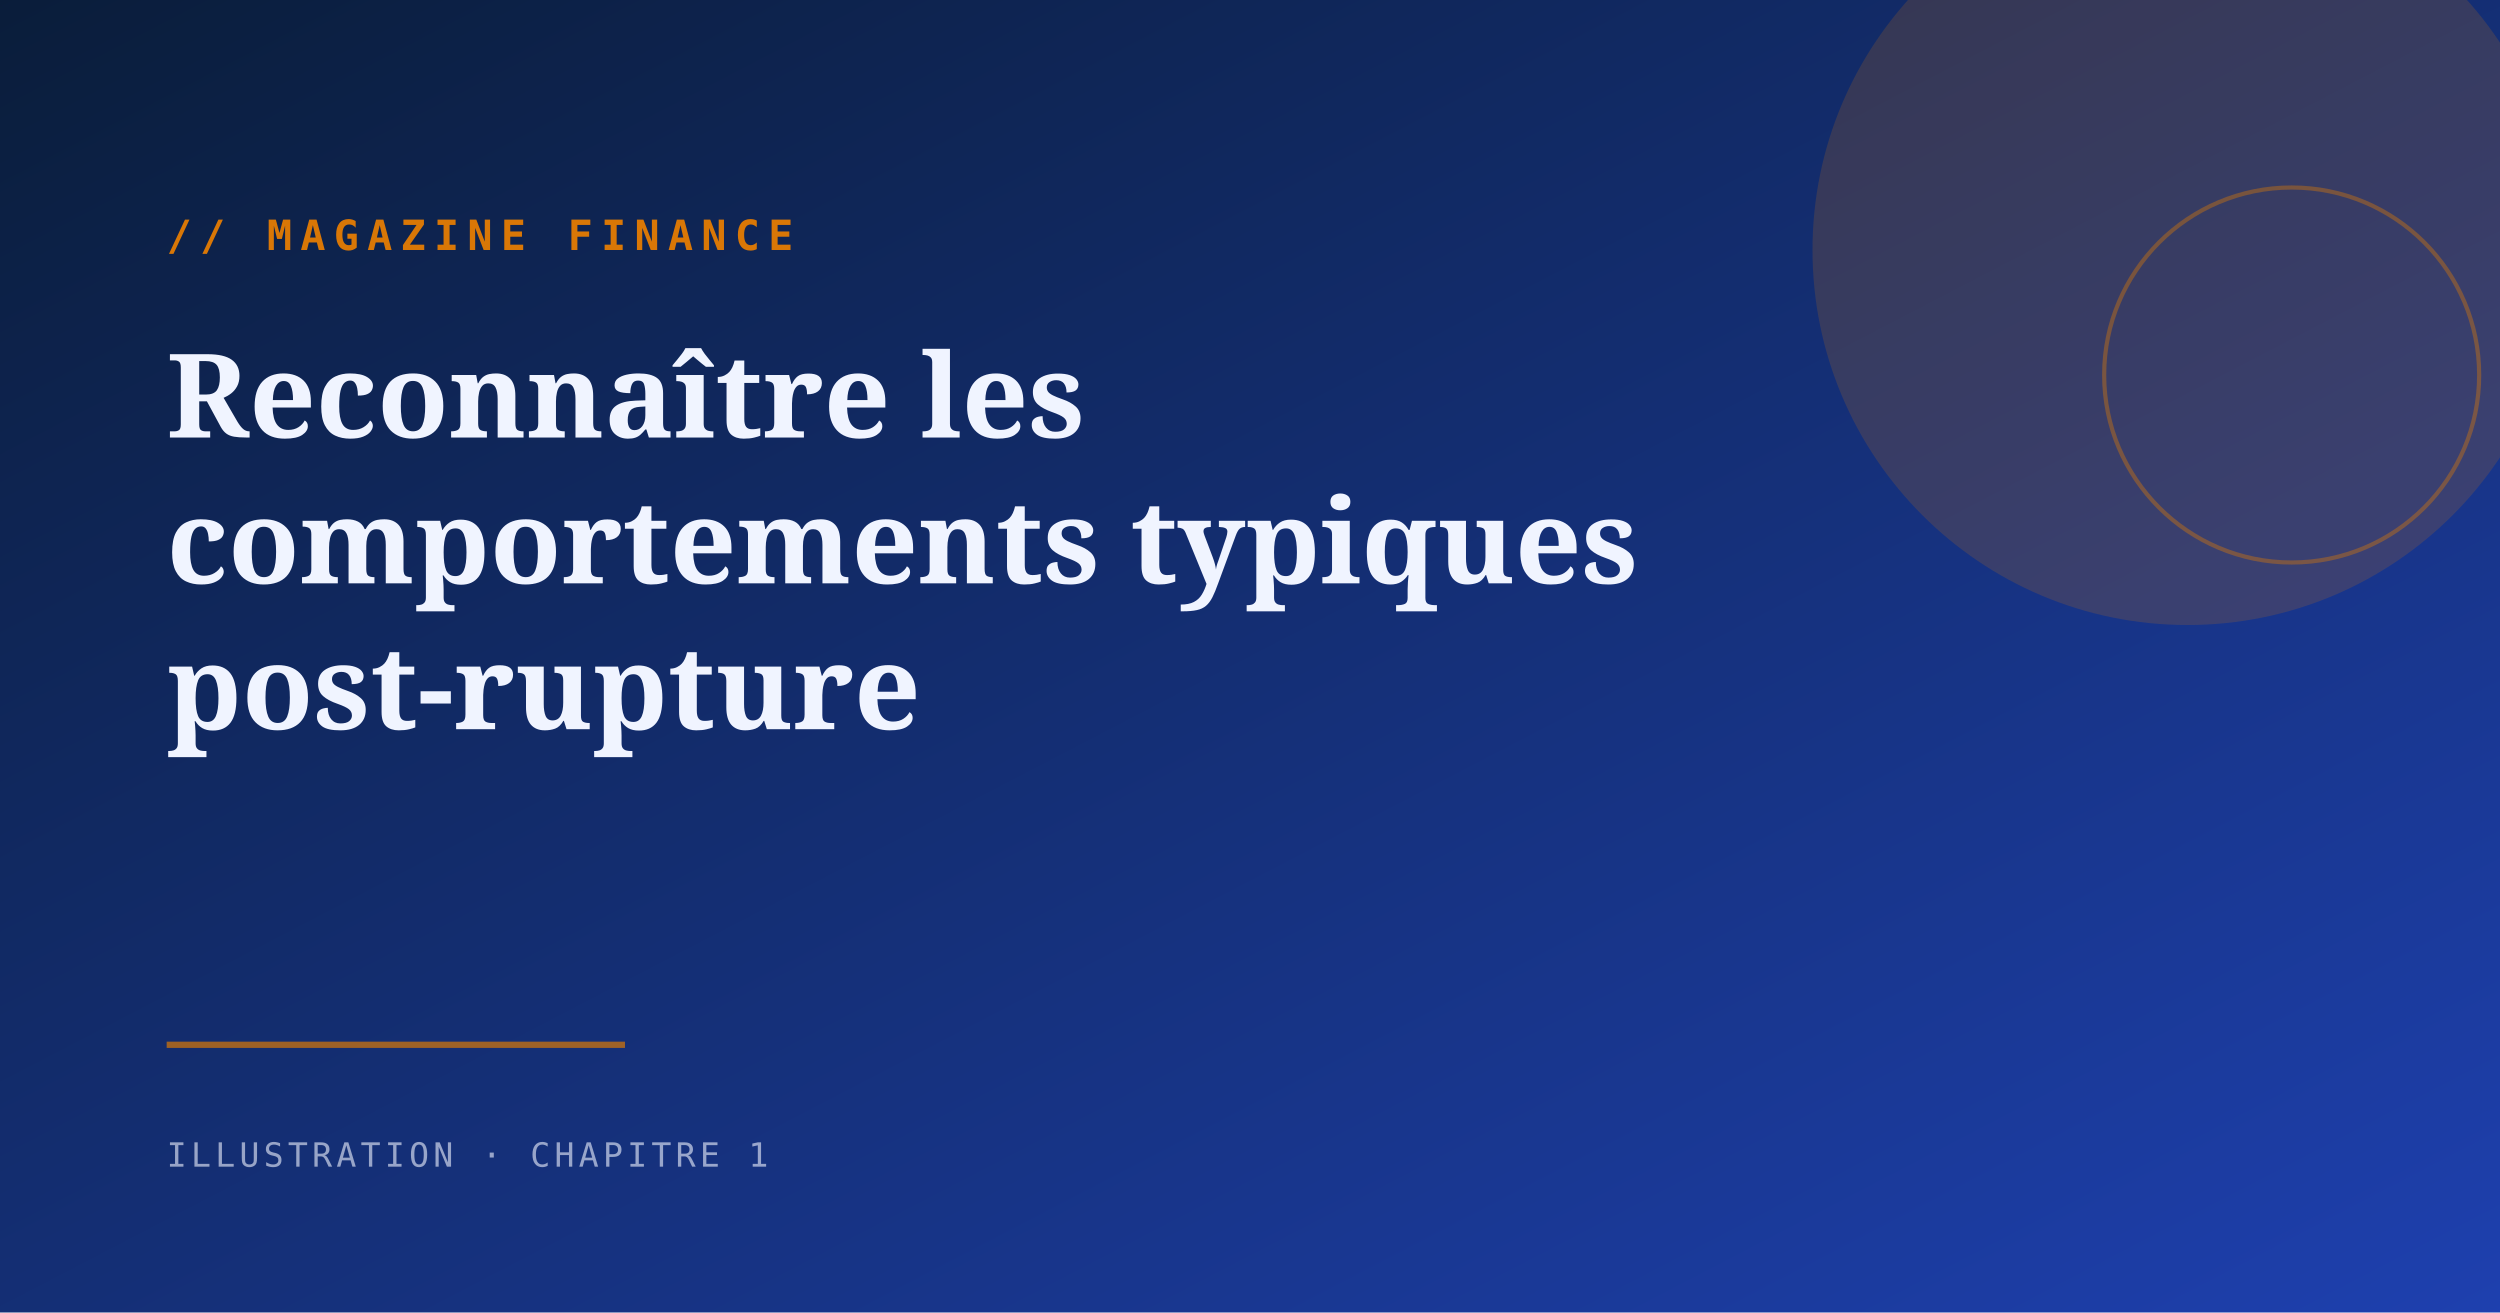
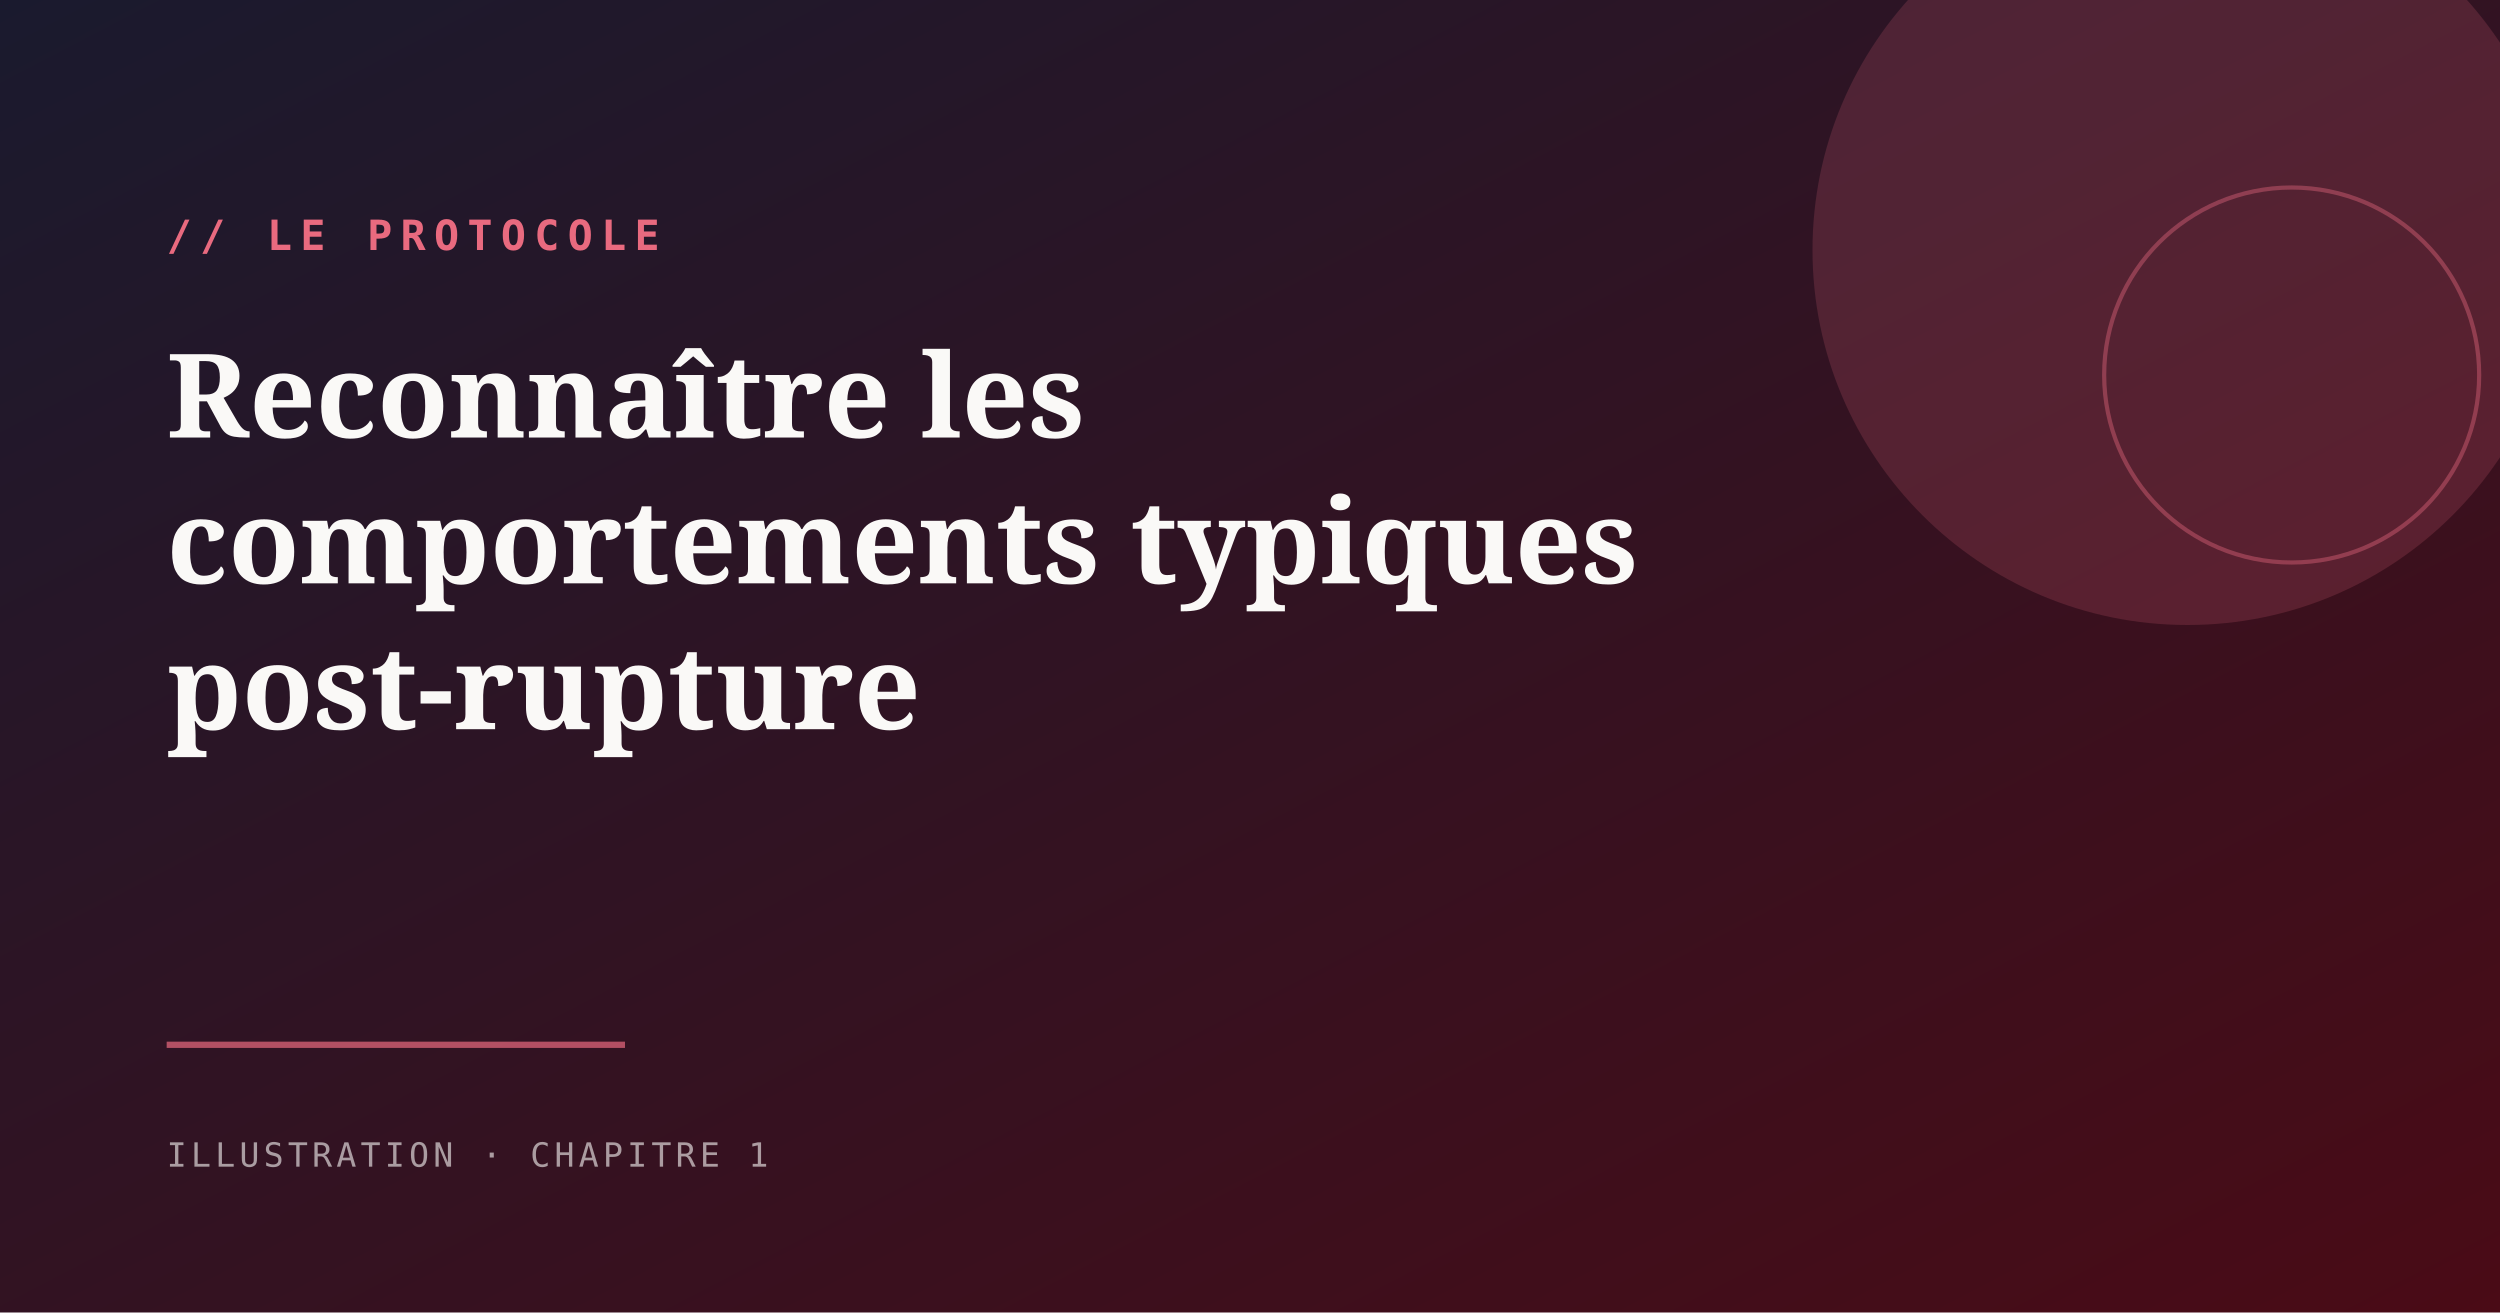
<svg xmlns="http://www.w3.org/2000/svg" viewBox="0 0 1200 630" width="1200" height="630">
  <defs>
    <linearGradient id="bg" x1="0%" y1="0%" x2="100%" y2="100%">
-       <stop offset="0%" stop-color="#0a1d3a" />
-       <stop offset="100%" stop-color="#1e40af" />
+       <stop offset="0%" stop-color="#1A1A2E" />
+       <stop offset="100%" stop-color="#4a0b16" />
    </linearGradient>
  </defs>
  <rect width="1200" height="630" fill="url(#bg)" />
-   <circle cx="1050" cy="120" r="180" fill="#d97706" opacity="0.18" />
-   <circle cx="1100" cy="180" r="90" fill="none" stroke="#d97706" stroke-width="2" opacity="0.4" />
-   <rect x="80" y="500" width="220" height="3" fill="#d97706" opacity="0.7" />
-   <text x="80" y="120" font-family="ui-monospace, monospace" font-size="20" font-weight="600" letter-spacing="4" fill="#d97706">// MAGAZINE FINANCE</text>
-   <text x="80" y="210" font-family="Georgia, serif" font-size="56" font-weight="bold" fill="#f0f4ff">Reconnaître les</text>
-   <text x="80" y="280" font-family="Georgia, serif" font-size="56" font-weight="bold" fill="#f0f4ff">comportements typiques</text>
-   <text x="80" y="350" font-family="Georgia, serif" font-size="56" font-weight="bold" fill="#f0f4ff">post-rupture</text>
-   <text x="80" y="560" font-family="ui-monospace, monospace" font-size="16" letter-spacing="2" fill="#f0f4ff" opacity="0.6">ILLUSTRATION · CHAPITRE 1</text>
+   <circle cx="1050" cy="120" r="180" fill="#e96a7f" opacity="0.18" />
+   <circle cx="1100" cy="180" r="90" fill="none" stroke="#e96a7f" stroke-width="2" opacity="0.4" />
+   <rect x="80" y="500" width="220" height="3" fill="#e96a7f" opacity="0.7" />
+   <text x="80" y="120" font-family="ui-monospace, monospace" font-size="20" font-weight="600" letter-spacing="4" fill="#e96a7f">// LE PROTOCOLE</text>
+   <text x="80" y="210" font-family="Georgia, serif" font-size="56" font-weight="bold" fill="#FAF9F7">Reconnaître les</text>
+   <text x="80" y="280" font-family="Georgia, serif" font-size="56" font-weight="bold" fill="#FAF9F7">comportements typiques</text>
+   <text x="80" y="350" font-family="Georgia, serif" font-size="56" font-weight="bold" fill="#FAF9F7">post-rupture</text>
+   <text x="80" y="560" font-family="ui-monospace, monospace" font-size="16" letter-spacing="2" fill="#FAF9F7" opacity="0.6">ILLUSTRATION · CHAPITRE 1</text>
</svg>
